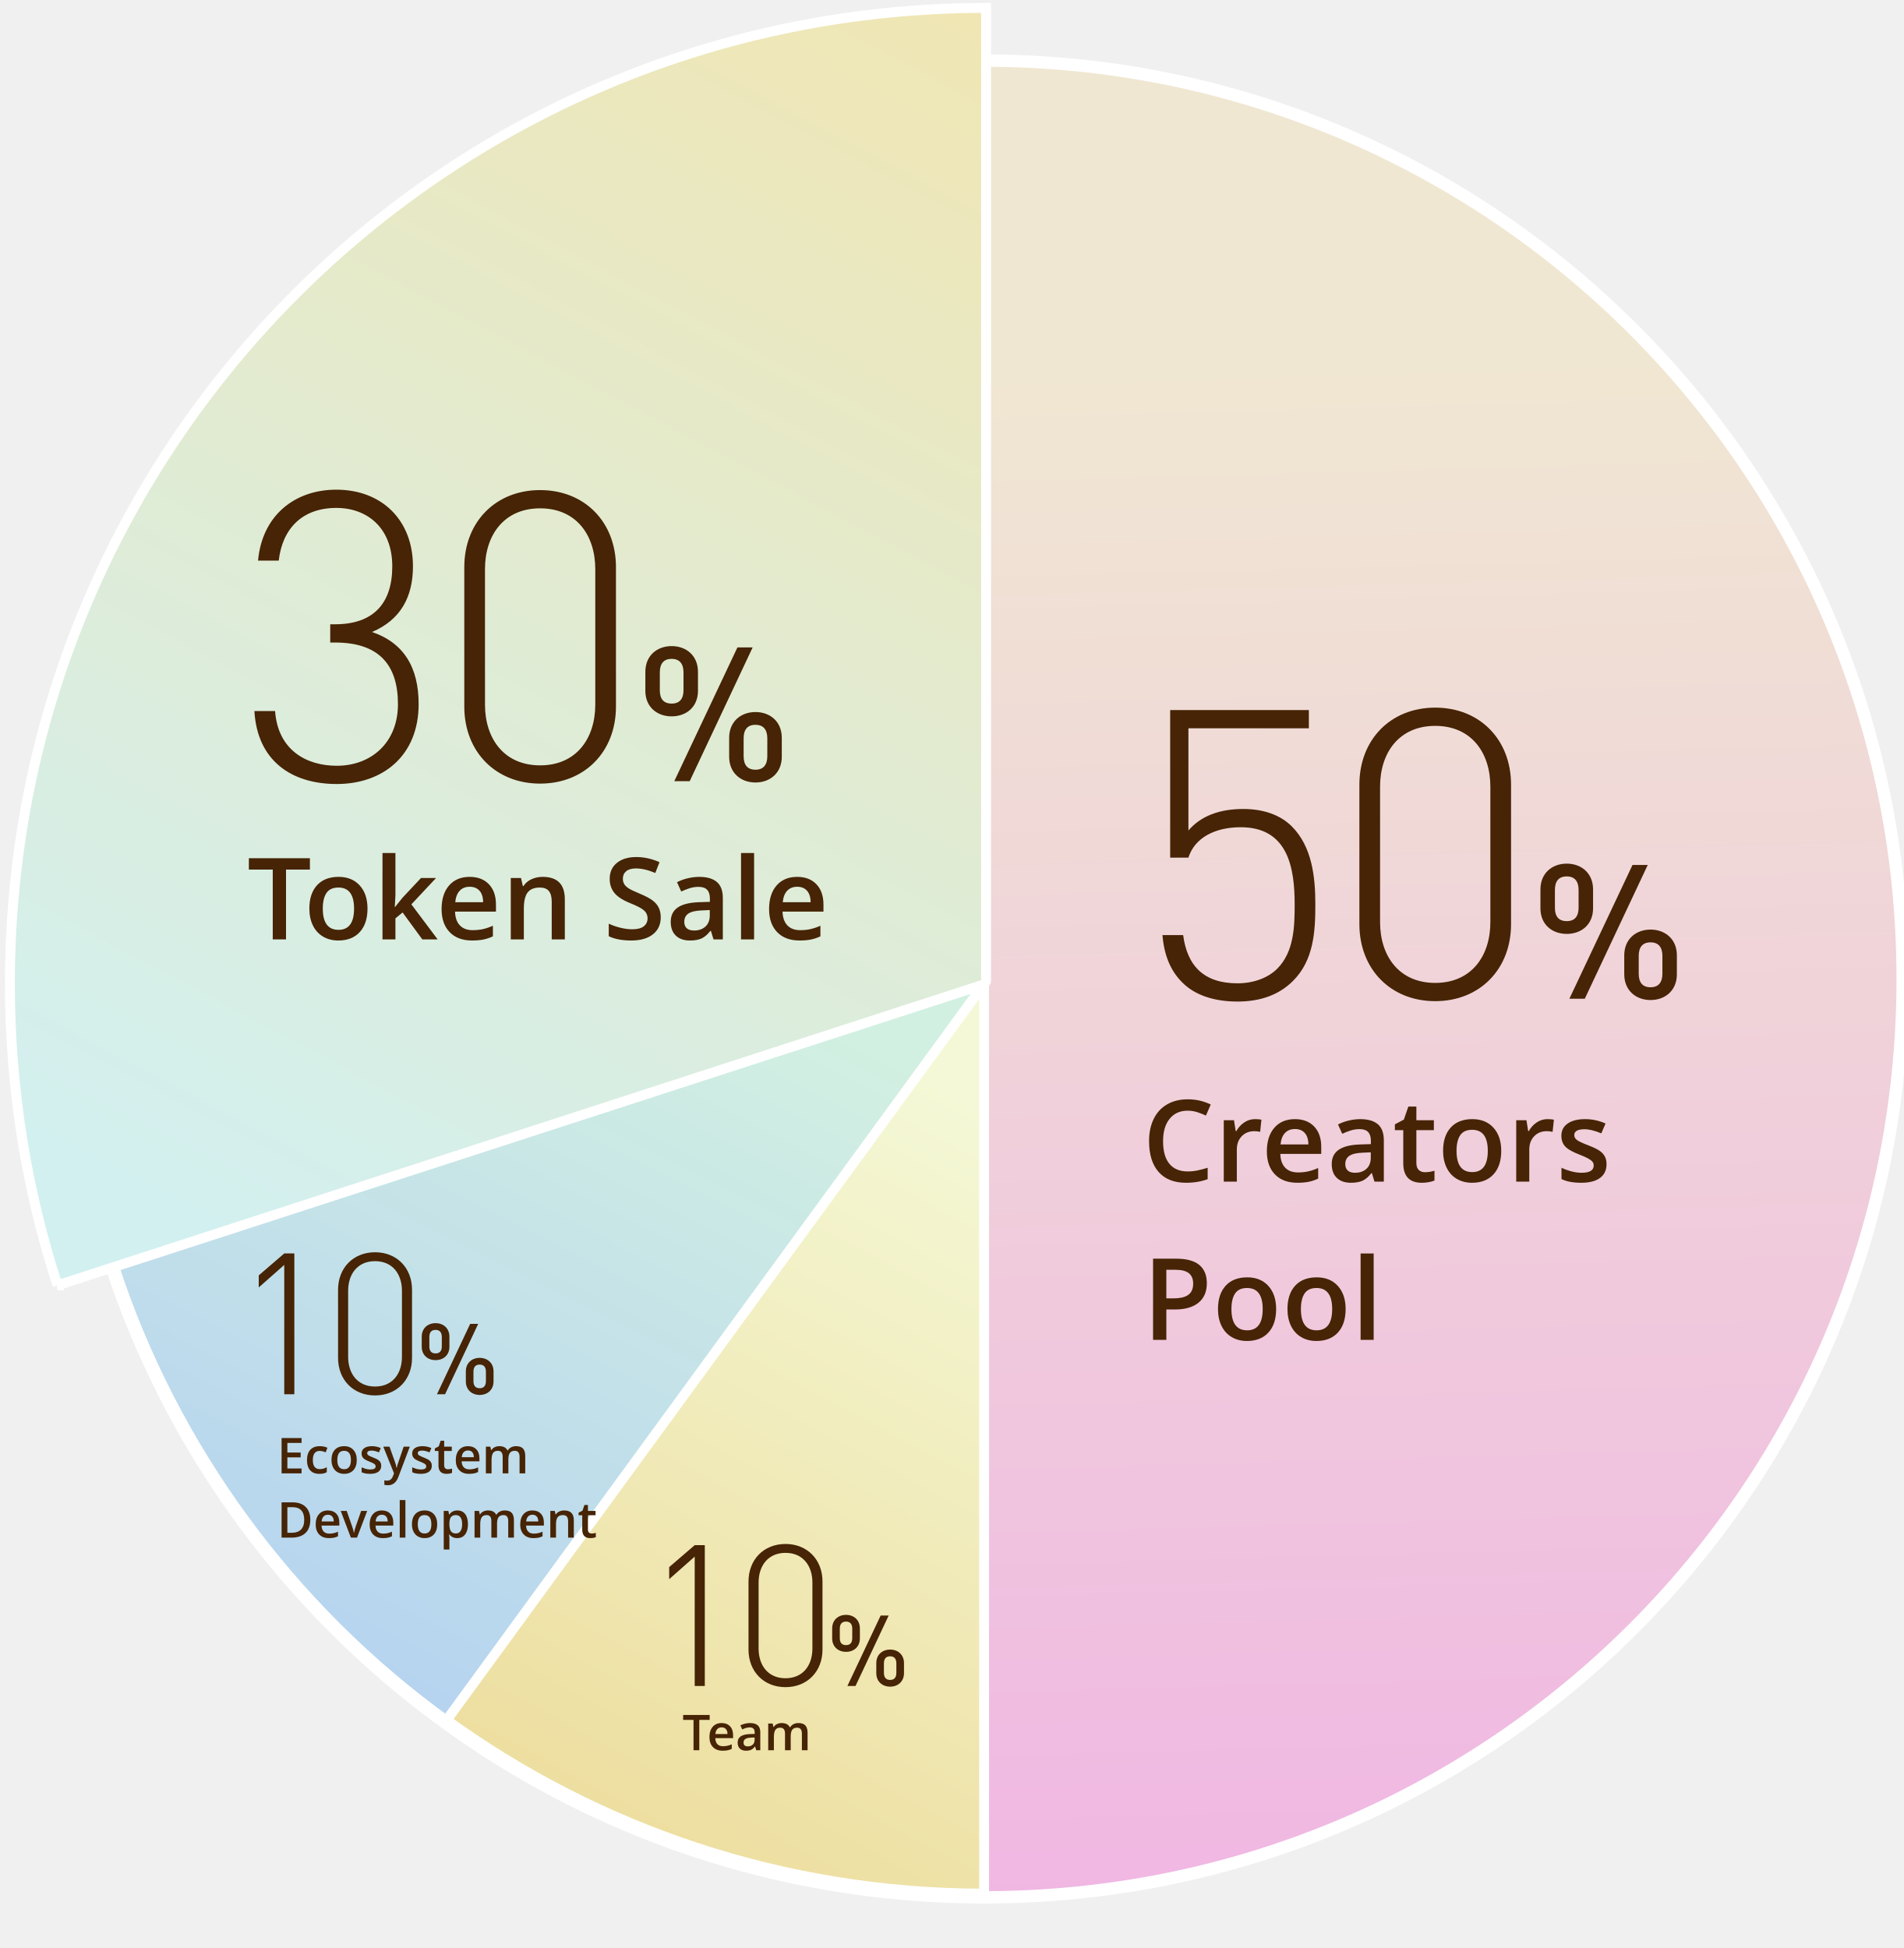
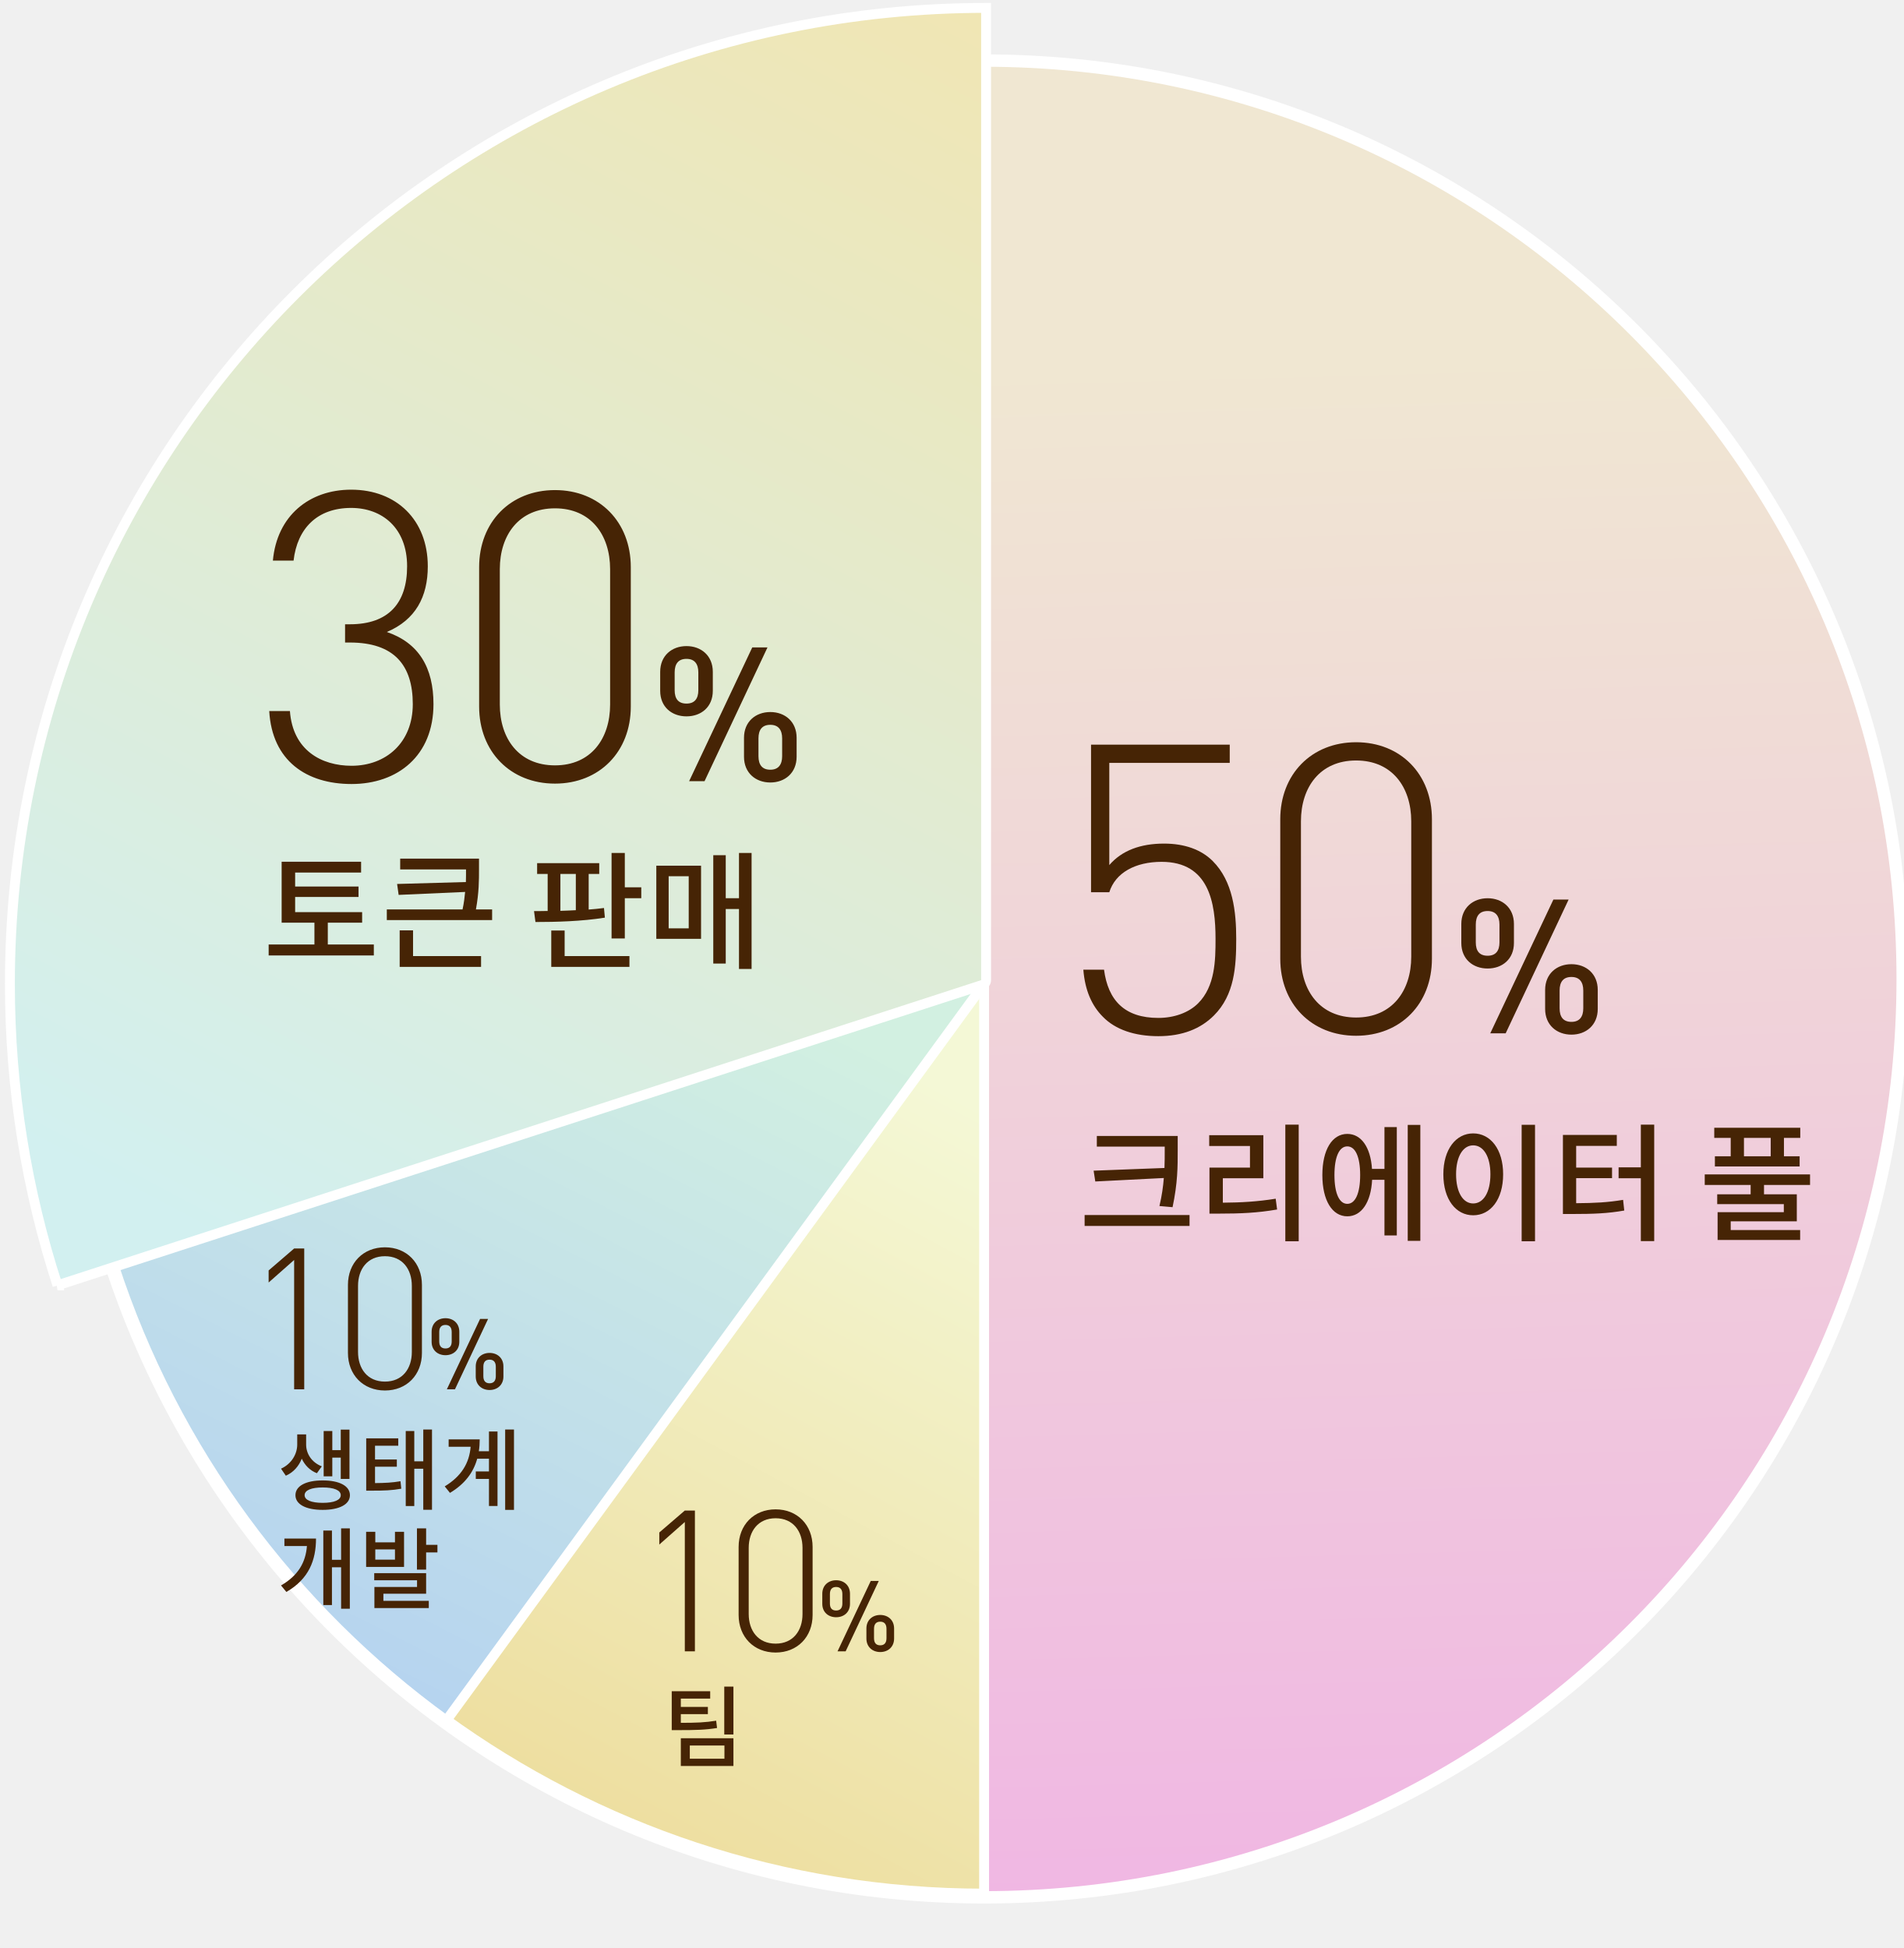
<svg xmlns="http://www.w3.org/2000/svg" width="385" height="394" viewBox="0 0 385 394">
  <defs>
    <linearGradient id="a" x1="62.121%" x2="67.844%" y1="-102.184%" y2="147.419%">
      <stop offset="0%" stop-color="#A8FF97" />
      <stop offset="39.772%" stop-color="#69ECF1" />
      <stop offset="50.664%" stop-color="#77C9F5" />
      <stop offset="81.298%" stop-color="#B792FF" />
      <stop offset="100%" stop-color="#FE7BA0" />
    </linearGradient>
    <linearGradient id="b" x1="73.956%" x2="76.399%" y1="15.957%" y2="104.994%">
      <stop offset="0%" stop-color="#F0E7D2" />
      <stop offset="100%" stop-color="#F0B4E4" />
    </linearGradient>
    <linearGradient id="c" x1="93.413%" x2="63.069%" y1="11.947%" y2="107.986%">
      <stop offset="0%" stop-color="#F4F8D6" />
      <stop offset="100%" stop-color="#EDDD9D" />
    </linearGradient>
    <linearGradient id="d" x1="89.873%" x2="32.666%" y1="8.544%" y2="103.707%">
      <stop offset="0%" stop-color="#D2F0E1" />
      <stop offset="100%" stop-color="#B4D2F0" />
    </linearGradient>
    <linearGradient id="e" x1="45.919%" x2="90.523%" y1="106.839%" y2="-2.405%">
      <stop offset="0%" stop-color="#D2F0F0" />
      <stop offset="100%" stop-color="#F0E6B4" />
    </linearGradient>
  </defs>
  <g fill="none" fill-rule="evenodd">
    <g stroke="#FFF">
      <path fill="url(#a)" stroke-width="4" d="M382 197c0 102.173-82.828 185-185 185S12 299.173 12 197C12 94.828 94.828 12 197 12s185 82.828 185 185" transform="translate(2 1)" />
      <path fill="url(#b)" d="M382 197c0 102.173-82.828 185-185 185S12 299.173 12 197C12 94.828 94.828 12 197 12s185 82.828 185 185" transform="translate(2 1)" />
      <path fill="url(#c)" stroke-width="2" d="M88 346.668C118.598 368.884 156.26 382 197 382V197L88 346.668z" transform="translate(2 1)" />
      <path fill="url(#d)" stroke-width="2" d="M21 254.924C33.182 292.269 57.02 324.377 88.247 347l106.936-146.51a1 1 0 0 0-1.115-1.542L21 254.924z" transform="translate(2 1)" />
      <path fill="url(#e)" stroke-width="2" d="M9.625 258.974l187.086-60.78a1 1 0 0 0 .69-.95V.598C88.38.598.002 88.964.002 197.97c0 21.293 3.385 41.792 9.624 61.004z" transform="translate(2 1)" />
    </g>
    <g fill="#462405">
-       <path d="M57.839 190h-2.684v-14.117h-4.83v-2.302h12.343v2.302h-4.83V190zm16.475-6.233c0 2.03-.52 3.613-1.561 4.75-1.04 1.139-2.49 1.708-4.346 1.708-1.16 0-2.186-.262-3.077-.787-.891-.524-1.576-1.276-2.056-2.257-.479-.98-.718-2.119-.718-3.414 0-2.014.516-3.586 1.55-4.717 1.033-1.13 2.489-1.696 4.368-1.696 1.797 0 3.22.579 4.268 1.736 1.048 1.156 1.572 2.715 1.572 4.677zm-9.04 0c0 2.868 1.059 4.301 3.178 4.301 2.096 0 3.144-1.433 3.144-4.3 0-2.838-1.055-4.257-3.167-4.257-1.108 0-1.91.367-2.409 1.1-.498.734-.747 1.786-.747 3.156zm14.622-.326l1.493-1.864 3.751-3.998h3.044l-4.998 5.335L88.498 190h-3.1l-3.986-5.447-1.45 1.19V190h-2.616v-17.475h2.617v8.524l-.135 2.392h.068zm15.565 6.784c-1.932 0-3.442-.564-4.532-1.69-1.089-1.127-1.634-2.679-1.634-4.656 0-2.029.506-3.623 1.517-4.784 1.01-1.16 2.4-1.74 4.166-1.74 1.64 0 2.935.497 3.886 1.493.95.996 1.426 2.366 1.426 4.11v1.427h-8.277c.038 1.205.363 2.132.977 2.78.614.647 1.479.97 2.594.97.734 0 1.417-.069 2.05-.207a10.743 10.743 0 0 0 2.038-.69v2.144a8.103 8.103 0 0 1-1.954.652c-.659.127-1.411.19-2.257.19zm-.483-10.871c-.839 0-1.51.265-2.016.797-.505.531-.807 1.306-.904 2.325h5.638c-.015-1.026-.262-1.803-.741-2.33-.48-.529-1.138-.792-1.977-.792zM114.216 190h-2.65v-7.637c0-.958-.193-1.673-.579-2.145-.386-.471-.998-.707-1.836-.707-1.116 0-1.932.33-2.448.988-.517.659-.775 1.763-.775 3.313V190h-2.64v-12.42h2.067l.37 1.628h.135c.375-.592.906-1.049 1.595-1.37.689-.323 1.453-.484 2.291-.484 2.98 0 4.47 1.517 4.47 4.549V190zm19.395-4.458c0 1.46-.528 2.605-1.584 3.436-1.055.831-2.512 1.247-4.368 1.247-1.857 0-3.377-.289-4.56-.865v-2.538c.749.352 1.544.629 2.387.83.842.203 1.626.304 2.352.304 1.064 0 1.848-.202 2.353-.606.506-.405.758-.947.758-1.629 0-.614-.232-1.134-.696-1.56-.464-.428-1.423-.933-2.875-1.517-1.497-.606-2.553-1.299-3.167-2.078-.614-.778-.921-1.714-.921-2.807 0-1.37.487-2.448 1.46-3.235.973-.786 2.28-1.179 3.92-1.179 1.572 0 3.136.345 4.694 1.033l-.854 2.19c-1.46-.614-2.762-.92-3.908-.92-.868 0-1.527.189-1.977.567-.449.378-.673.877-.673 1.499 0 .427.09.792.27 1.095.179.303.475.59.886.859.412.27 1.153.625 2.224 1.067 1.205.501 2.089.97 2.65 1.404.562.434.974.924 1.236 1.47.262.547.393 1.191.393 1.933zM144.28 190l-.528-1.73h-.09c-.599.757-1.202 1.271-1.808 1.545-.606.273-1.385.41-2.336.41-1.22 0-2.173-.33-2.858-.989s-1.028-1.59-1.028-2.796c0-1.28.476-2.246 1.427-2.898.95-.65 2.4-1.007 4.346-1.066l2.145-.068v-.662c0-.794-.185-1.387-.556-1.78-.37-.393-.945-.59-1.724-.59a5.96 5.96 0 0 0-1.83.28c-.585.188-1.146.409-1.685.663l-.854-1.886a9.186 9.186 0 0 1 2.213-.803 10.181 10.181 0 0 1 2.268-.276c1.58 0 2.772.345 3.577 1.034.805.689 1.208 1.77 1.208 3.245V190h-1.887zm-3.93-1.797c.957 0 1.727-.268 2.307-.803.58-.535.87-1.286.87-2.252v-1.078l-1.594.068c-1.243.045-2.147.252-2.713.623-.565.37-.847.938-.847 1.701 0 .554.164.983.494 1.286.33.304.823.455 1.482.455zM152.49 190h-2.64v-17.475h2.64V190zm9.197.225c-1.932 0-3.442-.564-4.531-1.69-1.09-1.127-1.635-2.679-1.635-4.656 0-2.029.506-3.623 1.517-4.784 1.01-1.16 2.4-1.74 4.166-1.74 1.64 0 2.935.497 3.886 1.493.95.996 1.426 2.366 1.426 4.11v1.427h-8.277c.038 1.205.363 2.132.977 2.78.614.647 1.479.97 2.595.97.733 0 1.416-.069 2.05-.207a10.743 10.743 0 0 0 2.037-.69v2.144a8.103 8.103 0 0 1-1.954.652c-.659.127-1.411.19-2.257.19zm-.483-10.871c-.838 0-1.51.265-2.016.797-.505.531-.806 1.306-.904 2.325h5.638c-.015-1.026-.262-1.803-.741-2.33-.48-.529-1.138-.792-1.977-.792zM84.654 142.42c0 10.414-7.216 16.154-16.564 16.154-9.102 0-16.072-4.674-16.646-14.76h4.182c.574 7.954 6.396 11.07 12.464 11.07 6.97 0 12.382-4.674 12.382-12.464 0-7.872-3.772-12.464-12.71-12.464h-.984v-3.69h.984c7.79 0 11.562-4.264 11.562-11.726 0-7.708-5.002-11.808-11.316-11.808-6.888 0-10.906 4.182-11.644 10.66h-4.182c.82-9.102 7.38-14.35 15.826-14.35 9.184 0 15.498 6.15 15.498 15.498 0 6.15-2.46 10.824-8.282 13.284 6.478 2.214 9.43 7.216 9.43 14.596zm39.902.492c0 9.102-6.314 15.58-15.334 15.58s-15.334-6.478-15.334-15.58v-28.208c0-9.102 6.314-15.58 15.334-15.58s15.334 6.478 15.334 15.58v28.208zm-4.182-.41v-27.388c0-6.888-3.854-12.3-11.152-12.3-7.298 0-11.152 5.412-11.152 12.3v27.388c0 6.888 3.854 12.3 11.152 12.3 7.298 0 11.152-5.412 11.152-12.3zm37.714 10.558c0 3.268-2.356 5.206-5.32 5.206-2.964 0-5.32-1.938-5.32-5.206v-3.838c0-3.268 2.356-5.206 5.32-5.206 2.964 0 5.32 1.938 5.32 5.206v3.838zm-5.89-22.116L139.468 158h-3.116l12.768-27.056h3.078zm-11.058 8.778c0 3.268-2.356 5.168-5.32 5.168-2.964 0-5.32-1.9-5.32-5.168v-3.838c0-3.268 2.356-5.206 5.32-5.206 2.964 0 5.32 1.938 5.32 5.206v3.838zm14.022 13.224v-3.61c0-1.71-.76-2.736-2.394-2.736-1.634 0-2.394.988-2.394 2.736v3.61c0 1.748.76 2.736 2.394 2.736 1.634 0 2.394-1.026 2.394-2.736zm-16.948-13.338v-3.61c0-1.71-.76-2.736-2.394-2.736-1.634 0-2.394.988-2.394 2.736v3.61c0 1.748.76 2.698 2.394 2.698 1.634 0 2.394-.988 2.394-2.698z" />
+       <path d="M66.286 191.036h9.308v2.21H54.326v-2.21h9.256v-4.42h-6.63v-12.324H73.02v2.184H59.682v2.834H72.5v2.106H59.682v3.068h13.546v2.132h-6.942v4.42zm17.238-2.86v5.2h13.754v2.184H80.82v-7.384h2.704zm12.714-4.238h3.276v2.158H78.22v-2.158h15.314c.286-1.3.416-2.444.52-3.536L80.612 181l-.312-2.21 13.91-.39c.026-.884.026-1.716.026-2.548H80.924v-2.184h15.938v2.106c0 2.262 0 4.758-.624 8.164zm17.082-7.176v7.462c1.014-.026 2.08-.078 3.12-.13v-7.332h-3.12zm8.814 6.89l.182 1.95c-4.654.754-10.036.884-14.04.884l-.286-2.21c.858 0 1.794 0 2.756-.026v-7.488h-2.132v-2.184h12.558v2.184h-2.132v7.202a54.112 54.112 0 0 0 3.094-.312zm-7.956 4.55v5.174h13.104v2.184h-15.808v-7.358h2.704zm12.168-8.736h3.328v2.21h-3.328v8.138h-2.678v-17.29h2.678v6.942zm8.866-2.236v10.53h4.056v-10.53h-4.056zm-2.496 12.662v-14.794h9.048v14.794h-9.048zm16.718-17.368h2.548v23.452h-2.548V183.86h-2.678v11.024h-2.522v-21.918h2.522v8.71h2.678v-9.152zM87.654 142.42c0 10.414-7.216 16.154-16.564 16.154-9.102 0-16.072-4.674-16.646-14.76h4.182c.574 7.954 6.396 11.07 12.464 11.07 6.97 0 12.382-4.674 12.382-12.464 0-7.872-3.772-12.464-12.71-12.464h-.984v-3.69h.984c7.79 0 11.562-4.264 11.562-11.726 0-7.708-5.002-11.808-11.316-11.808-6.888 0-10.906 4.182-11.644 10.66h-4.182c.82-9.102 7.38-14.35 15.826-14.35 9.184 0 15.498 6.15 15.498 15.498 0 6.15-2.46 10.824-8.282 13.284 6.478 2.214 9.43 7.216 9.43 14.596zm39.902.492c0 9.102-6.314 15.58-15.334 15.58s-15.334-6.478-15.334-15.58v-28.208c0-9.102 6.314-15.58 15.334-15.58s15.334 6.478 15.334 15.58v28.208zm-4.182-.41v-27.388c0-6.888-3.854-12.3-11.152-12.3-7.298 0-11.152 5.412-11.152 12.3v27.388c0 6.888 3.854 12.3 11.152 12.3 7.298 0 11.152-5.412 11.152-12.3zm37.714 10.558c0 3.268-2.356 5.206-5.32 5.206-2.964 0-5.32-1.938-5.32-5.206v-3.838c0-3.268 2.356-5.206 5.32-5.206 2.964 0 5.32 1.938 5.32 5.206v3.838zm-5.89-22.116L142.468 158h-3.116l12.768-27.056h3.078zm-11.058 8.778c0 3.268-2.356 5.168-5.32 5.168-2.964 0-5.32-1.9-5.32-5.168v-3.838c0-3.268 2.356-5.206 5.32-5.206 2.964 0 5.32 1.938 5.32 5.206v3.838zm14.022 13.224v-3.61c0-1.71-.76-2.736-2.394-2.736-1.634 0-2.394.988-2.394 2.736v3.61c0 1.748.76 2.736 2.394 2.736 1.634 0 2.394-1.026 2.394-2.736zm-16.948-13.338v-3.61c0-1.71-.76-2.736-2.394-2.736-1.634 0-2.394.988-2.394 2.736v3.61c0 1.748.76 2.698 2.394 2.698 1.634 0 2.394-.988 2.394-2.698z" />
    </g>
    <g fill="#462405">
-       <path d="M240.153 224.647c-1.542 0-2.755.547-3.639 1.64-.883 1.093-1.325 2.602-1.325 4.526 0 2.014.425 3.538 1.275 4.57.85 1.034 2.08 1.55 3.689 1.55.696 0 1.37-.069 2.021-.207a23.463 23.463 0 0 0 2.033-.534v2.303c-1.288.486-2.748.73-4.38.73-2.403 0-4.249-.728-5.536-2.185-1.288-1.456-1.932-3.54-1.932-6.25 0-1.707.312-3.2.938-4.48.625-1.28 1.529-2.261 2.712-2.943 1.183-.681 2.572-1.022 4.166-1.022 1.677 0 3.227.352 4.65 1.056l-.966 2.235a14.42 14.42 0 0 0-1.758-.69 6.332 6.332 0 0 0-1.948-.299zm13.611 1.707c.532 0 .97.038 1.314.113l-.258 2.46a4.988 4.988 0 0 0-1.168-.135c-1.056 0-1.911.344-2.566 1.033-.655.689-.983 1.583-.983 2.684V239h-2.64v-12.42h2.067l.348 2.189h.135a4.921 4.921 0 0 1 1.612-1.763 3.83 3.83 0 0 1 2.14-.652zm8.58 12.87c-1.931 0-3.442-.563-4.531-1.69-1.09-1.126-1.634-2.678-1.634-4.655 0-2.029.505-3.623 1.516-4.784 1.01-1.16 2.4-1.74 4.166-1.74 1.64 0 2.935.497 3.886 1.493.95.996 1.426 2.366 1.426 4.11v1.427h-8.277c.038 1.205.364 2.132.978 2.78.613.647 1.478.97 2.594.97.734 0 1.417-.069 2.05-.207a10.743 10.743 0 0 0 2.038-.69v2.144a8.103 8.103 0 0 1-1.954.652c-.66.127-1.412.19-2.258.19zm-.483-10.87c-.838 0-1.51.265-2.016.797-.505.531-.806 1.306-.904 2.325h5.638c-.015-1.026-.262-1.803-.741-2.33-.48-.529-1.138-.792-1.977-.792zM277.943 239l-.527-1.73h-.09c-.6.757-1.202 1.271-1.808 1.545-.607.273-1.386.41-2.336.41-1.22 0-2.173-.33-2.859-.989-.685-.659-1.027-1.59-1.027-2.796 0-1.28.475-2.246 1.426-2.898.951-.65 2.4-1.007 4.346-1.066l2.145-.068v-.662c0-.794-.185-1.387-.556-1.78-.37-.393-.945-.59-1.723-.59a5.96 5.96 0 0 0-1.831.28c-.584.188-1.145.409-1.685.663l-.853-1.886a9.186 9.186 0 0 1 2.212-.803 10.181 10.181 0 0 1 2.269-.276c1.58 0 2.772.345 3.577 1.034.805.689 1.207 1.77 1.207 3.245V239h-1.887zm-3.93-1.797c.958 0 1.727-.268 2.308-.803.58-.535.87-1.286.87-2.252v-1.078l-1.595.068c-1.243.045-2.147.252-2.712.623-.565.37-.848.938-.848 1.701 0 .554.165.983.494 1.286.33.304.824.455 1.483.455zm14.128-.112c.644 0 1.287-.101 1.931-.303v1.987a5.328 5.328 0 0 1-1.128.32c-.46.087-.938.13-1.432.13-2.5 0-3.751-1.318-3.751-3.954v-6.693h-1.696v-1.168l1.82-.966.898-2.628h1.628v2.763h3.538v2h-3.538v6.648c0 .636.16 1.106.477 1.409.319.303.736.455 1.253.455zm15.43-4.324c0 2.03-.52 3.613-1.56 4.75-1.041 1.139-2.49 1.708-4.347 1.708-1.16 0-2.186-.262-3.077-.787-.891-.524-1.576-1.276-2.055-2.257-.48-.98-.719-2.119-.719-3.414 0-2.014.517-3.586 1.55-4.717 1.033-1.13 2.49-1.696 4.368-1.696 1.797 0 3.22.579 4.268 1.736 1.048 1.156 1.572 2.715 1.572 4.677zm-9.04 0c0 2.868 1.06 4.301 3.178 4.301 2.096 0 3.145-1.433 3.145-4.3 0-2.838-1.056-4.257-3.167-4.257-1.109 0-1.912.367-2.41 1.1-.497.734-.746 1.786-.746 3.156zm18.373-6.413c.531 0 .97.038 1.314.113l-.259 2.46a4.988 4.988 0 0 0-1.167-.135c-1.056 0-1.912.344-2.567 1.033-.655.689-.982 1.583-.982 2.684V239h-2.64v-12.42h2.067l.348 2.189h.135a4.921 4.921 0 0 1 1.611-1.763 3.83 3.83 0 0 1 2.14-.652zm11.96 9.108c0 1.213-.441 2.144-1.325 2.791-.883.648-2.149.972-3.796.972-1.654 0-2.983-.251-3.987-.753v-2.28c1.46.674 2.82 1.011 4.077 1.011 1.625 0 2.437-.49 2.437-1.471 0-.315-.09-.577-.27-.786-.18-.21-.475-.427-.887-.652-.412-.224-.984-.479-1.718-.763-1.43-.554-2.398-1.108-2.903-1.662-.505-.554-.758-1.273-.758-2.157 0-1.063.429-1.888 1.286-2.476.857-.588 2.023-.882 3.498-.882 1.46 0 2.841.296 4.144.888l-.853 1.987c-1.34-.554-2.467-.83-3.38-.83-1.393 0-2.09.396-2.09 1.19 0 .39.182.719.545.988.363.27 1.155.64 2.375 1.112 1.026.397 1.77.76 2.235 1.09.464.329.809.709 1.033 1.14.225.43.337.944.337 1.543zm-80.825 24.083c0 1.714-.562 3.028-1.685 3.942-1.123.913-2.722 1.37-4.795 1.37h-1.707V271h-2.685v-16.419h4.729c2.051 0 3.588.42 4.61 1.258 1.022.838 1.533 2.074 1.533 3.706zm-8.187 3.055h1.426c1.377 0 2.388-.24 3.032-.72.644-.478.966-1.227.966-2.245 0-.944-.288-1.647-.865-2.112-.576-.464-1.475-.696-2.695-.696h-1.864v5.773zm22.202 2.167c0 2.03-.52 3.613-1.56 4.75-1.042 1.139-2.49 1.708-4.347 1.708-1.16 0-2.186-.262-3.077-.787-.891-.524-1.576-1.276-2.055-2.257-.48-.98-.72-2.119-.72-3.414 0-2.014.517-3.586 1.55-4.717 1.034-1.13 2.49-1.696 4.37-1.696 1.796 0 3.219.579 4.267 1.736 1.048 1.156 1.572 2.715 1.572 4.677zm-9.04 0c0 2.868 1.06 4.301 3.178 4.301 2.096 0 3.144-1.433 3.144-4.3 0-2.838-1.055-4.257-3.167-4.257-1.108 0-1.91.367-2.409 1.1-.497.734-.746 1.786-.746 3.156zm23.09 0c0 2.03-.52 3.613-1.562 4.75-1.04 1.139-2.489 1.708-4.346 1.708-1.16 0-2.186-.262-3.077-.787-.89-.524-1.576-1.276-2.055-2.257-.48-.98-.719-2.119-.719-3.414 0-2.014.517-3.586 1.55-4.717 1.033-1.13 2.49-1.696 4.369-1.696 1.797 0 3.22.579 4.267 1.736 1.048 1.156 1.573 2.715 1.573 4.677zm-9.041 0c0 2.868 1.06 4.301 3.178 4.301 2.097 0 3.145-1.433 3.145-4.3 0-2.838-1.056-4.257-3.167-4.257-1.108 0-1.911.367-2.41 1.1-.497.734-.746 1.786-.746 3.156zM277.775 271h-2.64v-17.475h2.64V271zM265.982 182.894c0 5.576-.328 11.316-4.51 15.498-2.706 2.706-6.396 4.182-11.234 4.182-4.756 0-8.692-1.312-11.234-3.936-2.214-2.214-3.608-5.33-3.936-9.512h4.182c.82 6.232 4.182 9.758 10.988 9.758 3.198 0 6.15-1.066 8.036-2.952 3.444-3.444 3.526-8.692 3.526-13.038 0-7.298-1.312-15.58-10.906-15.58-5.33 0-9.348 2.214-10.578 6.15h-3.69v-29.848h28.044v3.69h-24.354v20.664c2.542-2.952 6.314-4.346 11.07-4.346 4.182 0 7.544 1.23 9.84 3.526 4.1 4.1 4.756 10.25 4.756 15.744zm39.574 4.018c0 9.102-6.314 15.58-15.334 15.58s-15.334-6.478-15.334-15.58v-28.208c0-9.102 6.314-15.58 15.334-15.58s15.334 6.478 15.334 15.58v28.208zm-4.182-.41v-27.388c0-6.888-3.854-12.3-11.152-12.3-7.298 0-11.152 5.412-11.152 12.3v27.388c0 6.888 3.854 12.3 11.152 12.3 7.298 0 11.152-5.412 11.152-12.3zm37.714 10.558c0 3.268-2.356 5.206-5.32 5.206-2.964 0-5.32-1.938-5.32-5.206v-3.838c0-3.268 2.356-5.206 5.32-5.206 2.964 0 5.32 1.938 5.32 5.206v3.838zm-5.89-22.116L320.468 202h-3.116l12.768-27.056h3.078zm-11.058 8.778c0 3.268-2.356 5.168-5.32 5.168-2.964 0-5.32-1.9-5.32-5.168v-3.838c0-3.268 2.356-5.206 5.32-5.206 2.964 0 5.32 1.938 5.32 5.206v3.838zm14.022 13.224v-3.61c0-1.71-.76-2.736-2.394-2.736-1.634 0-2.394.988-2.394 2.736v3.61c0 1.748.76 2.736 2.394 2.736 1.634 0 2.394-1.026 2.394-2.736zm-16.948-13.338v-3.61c0-1.71-.76-2.736-2.394-2.736-1.634 0-2.394.988-2.394 2.736v3.61c0 1.748.76 2.698 2.394 2.698 1.634 0 2.394-.988 2.394-2.698z" />
+       <path d="M221.146 236.78l14.326-.546c.052-1.248.052-2.444.052-3.64v-.676h-13.728v-2.158h16.354v2.834c0 3.406 0 6.63-1.04 11.57l-2.652-.234c.494-2.106.754-3.952.884-5.668l-13.858.702-.338-2.184zm-1.82 8.97h21.216v2.21h-21.216v-2.21zm27.95-7.436v4.94c3.718-.026 6.968-.208 10.686-.806l.286 2.184c-4.03.702-7.54.832-11.674.832h-2.002v-9.308h8.19v-4.368h-8.242v-2.184h10.946v8.71h-8.19zm12.636-10.842h2.704v23.582h-2.704v-23.582zm12.532 16.016c1.612 0 2.6-2.106 2.6-5.824s-.988-5.798-2.6-5.798-2.6 2.08-2.6 5.798.988 5.824 2.6 5.824zm7.514-7.072v-8.45h2.496v21.918h-2.496v-11.258h-2.496c-.234 4.576-2.158 7.384-5.018 7.384-3.042 0-5.044-3.198-5.044-8.346s2.002-8.32 5.044-8.32c2.808 0 4.706 2.678 4.992 7.072h2.522zm4.706-8.892h2.548v23.452h-2.548v-23.452zm23.036-.026h2.704v23.556H307.7v-23.556zm-9.802 1.742c3.51 0 6.058 3.224 6.058 8.268 0 5.096-2.548 8.294-6.058 8.294-3.484 0-6.032-3.198-6.032-8.294 0-5.044 2.548-8.268 6.032-8.268zm0 2.418c-2.028 0-3.458 2.21-3.458 5.85 0 3.692 1.43 5.902 3.458 5.902 2.054 0 3.484-2.21 3.484-5.902 0-3.64-1.43-5.85-3.484-5.85zm20.826 6.63v5.07c3.744-.026 6.422-.156 9.49-.676l.234 2.158c-3.354.598-6.292.702-10.556.702h-1.846v-15.99h10.894v2.21h-8.216v4.394h7.254v2.132h-7.254zm13.078-10.816h2.704v23.556h-2.704v-12.714h-4.498v-2.21h4.498v-8.632zm26.26 6.396v-3.718h-5.408v3.718h5.408zm-8.086 0v-3.718h-3.328v-2.054h17.394v2.054h-3.302v3.718h3.172v2.054h-17.134v-2.054h3.198zm16.042 5.798h-9.308v1.898h6.63v5.46h-13.364v1.768h14.04v2.002h-16.692v-5.616h13.39v-1.638h-13.468v-1.976h6.76v-1.898h-9.282v-2.132h21.294v2.132zM249.982 189.894c0 5.576-.328 11.316-4.51 15.498-2.706 2.706-6.396 4.182-11.234 4.182-4.756 0-8.692-1.312-11.234-3.936-2.214-2.214-3.608-5.33-3.936-9.512h4.182c.82 6.232 4.182 9.758 10.988 9.758 3.198 0 6.15-1.066 8.036-2.952 3.444-3.444 3.526-8.692 3.526-13.038 0-7.298-1.312-15.58-10.906-15.58-5.33 0-9.348 2.214-10.578 6.15h-3.69v-29.848h28.044v3.69h-24.354v20.664c2.542-2.952 6.314-4.346 11.07-4.346 4.182 0 7.544 1.23 9.84 3.526 4.1 4.1 4.756 10.25 4.756 15.744zm39.574 4.018c0 9.102-6.314 15.58-15.334 15.58s-15.334-6.478-15.334-15.58v-28.208c0-9.102 6.314-15.58 15.334-15.58s15.334 6.478 15.334 15.58v28.208zm-4.182-.41v-27.388c0-6.888-3.854-12.3-11.152-12.3-7.298 0-11.152 5.412-11.152 12.3v27.388c0 6.888 3.854 12.3 11.152 12.3 7.298 0 11.152-5.412 11.152-12.3zm37.714 10.558c0 3.268-2.356 5.206-5.32 5.206-2.964 0-5.32-1.938-5.32-5.206v-3.838c0-3.268 2.356-5.206 5.32-5.206 2.964 0 5.32 1.938 5.32 5.206v3.838zm-5.89-22.116L304.468 209h-3.116l12.768-27.056h3.078zm-11.058 8.778c0 3.268-2.356 5.168-5.32 5.168-2.964 0-5.32-1.9-5.32-5.168v-3.838c0-3.268 2.356-5.206 5.32-5.206 2.964 0 5.32 1.938 5.32 5.206v3.838zm14.022 13.224v-3.61c0-1.71-.76-2.736-2.394-2.736-1.634 0-2.394.988-2.394 2.736v3.61c0 1.748.76 2.736 2.394 2.736 1.634 0 2.394-1.026 2.394-2.736zm-16.948-13.338v-3.61c0-1.71-.76-2.736-2.394-2.736-1.634 0-2.394.988-2.394 2.736v3.61c0 1.748.76 2.698 2.394 2.698 1.634 0 2.394-.988 2.394-2.698z" />
    </g>
    <g fill="#462405">
-       <path d="M60.98 298h-4.038v-7.139h4.038v.987h-2.87v1.943h2.69v.977h-2.69v2.24h2.87V298zm3.6.098c-.818 0-1.439-.239-1.864-.716-.424-.477-.637-1.161-.637-2.053 0-.908.222-1.606.667-2.095.444-.488 1.086-.732 1.926-.732.57 0 1.082.106 1.538.317l-.347.923c-.485-.189-.885-.283-1.2-.283-.935 0-1.402.62-1.402 1.86 0 .606.116 1.06.349 1.365.233.304.574.457 1.023.457.51 0 .994-.127 1.45-.381v1c-.205.121-.424.207-.657.26a3.94 3.94 0 0 1-.847.078zm7.563-2.808c0 .882-.227 1.57-.68 2.065-.452.495-1.081.743-1.889.743a2.59 2.59 0 0 1-1.338-.342 2.256 2.256 0 0 1-.893-.982c-.209-.426-.313-.92-.313-1.484 0-.876.225-1.56.674-2.05.45-.492 1.082-.738 1.9-.738.78 0 1.4.251 1.855.754.456.503.684 1.181.684 2.034zm-3.931 0c0 1.247.46 1.87 1.382 1.87.911 0 1.367-.623 1.367-1.87 0-1.234-.459-1.85-1.377-1.85-.482 0-.83.159-1.047.478-.217.319-.325.776-.325 1.372zm8.877 1.172c0 .527-.192.932-.576 1.213-.384.282-.935.423-1.65.423-.72 0-1.298-.11-1.734-.327v-.992c.635.293 1.225.44 1.772.44.707 0 1.06-.213 1.06-.64 0-.137-.04-.25-.117-.342a1.387 1.387 0 0 0-.386-.283 6.638 6.638 0 0 0-.747-.332c-.622-.24-1.043-.482-1.262-.723-.22-.24-.33-.553-.33-.937 0-.462.186-.821.56-1.077.372-.255.879-.383 1.52-.383.635 0 1.236.129 1.802.386l-.371.864c-.583-.24-1.073-.361-1.47-.361-.605 0-.908.172-.908.517 0 .17.079.313.237.43.158.117.502.278 1.032.483.446.173.77.33.972.474.202.143.352.308.45.496.097.187.146.41.146.67zm.42-3.862h1.25l1.098 3.061c.166.436.277.846.332 1.23h.04c.029-.178.083-.396.16-.651.079-.256.492-1.47 1.24-3.64h1.241l-2.31 6.118c-.42 1.123-1.12 1.684-2.1 1.684-.253 0-.5-.027-.741-.083v-.908c.172.04.37.059.59.059.554 0 .943-.32 1.168-.962l.2-.508-2.168-5.4zm9.81 3.862c0 .527-.193.932-.577 1.213-.384.282-.934.423-1.65.423-.72 0-1.297-.11-1.734-.327v-.992c.635.293 1.226.44 1.773.44.706 0 1.06-.213 1.06-.64 0-.137-.04-.25-.118-.342a1.387 1.387 0 0 0-.386-.283 6.638 6.638 0 0 0-.747-.332c-.621-.24-1.042-.482-1.262-.723-.22-.24-.33-.553-.33-.937 0-.462.187-.821.56-1.077.372-.255.88-.383 1.52-.383.635 0 1.236.129 1.802.386l-.37.864c-.583-.24-1.073-.361-1.47-.361-.606 0-.909.172-.909.517 0 .17.08.313.237.43.158.117.502.278 1.033.483.446.173.77.33.972.474.201.143.351.308.449.496.098.187.146.41.146.67zm3.251.708c.28 0 .56-.044.84-.132v.864c-.127.056-.29.102-.49.14a3.38 3.38 0 0 1-.623.056c-1.087 0-1.631-.573-1.631-1.72v-2.91h-.737v-.507l.79-.42.391-1.143h.708v1.202h1.538v.869h-1.538v2.89c0 .277.07.481.208.613.138.132.32.198.544.198zm4.278.928c-.84 0-1.497-.245-1.97-.735-.474-.49-.711-1.165-.711-2.024 0-.882.22-1.576.66-2.08.439-.505 1.042-.757 1.81-.757.714 0 1.277.216 1.69.65.414.432.62 1.028.62 1.786v.62H93.35c.016.525.158.928.424 1.21.267.28.643.421 1.128.421.32 0 .616-.03.891-.09.276-.06.571-.16.887-.3v.932c-.28.134-.563.228-.85.284a5.21 5.21 0 0 1-.981.083zm-.21-4.727c-.365 0-.657.116-.877.347-.22.23-.35.568-.393 1.01h2.451c-.006-.445-.114-.783-.322-1.013-.208-.23-.495-.344-.86-.344zm8.164 4.629h-1.153v-3.33c0-.413-.078-.722-.234-.925-.156-.204-.4-.306-.732-.306-.443 0-.768.144-.975.433-.206.288-.31.767-.31 1.438V298h-1.147v-5.4h.898l.162.708h.058c.15-.258.367-.456.652-.596.285-.14.598-.21.94-.21.83 0 1.38.283 1.65.85h.078c.16-.267.385-.476.674-.625.29-.15.622-.225.996-.225.645 0 1.114.163 1.41.488.294.326.441.822.441 1.49V298h-1.147v-3.33c0-.413-.08-.722-.237-.925-.158-.204-.403-.306-.735-.306-.446 0-.772.14-.98.418-.206.278-.31.705-.31 1.282V298zm-40.054 9.362c0 1.179-.327 2.08-.981 2.703-.655.623-1.597.935-2.828.935h-1.997v-7.139h2.207c1.136 0 2.02.306 2.652.918.631.612.947 1.473.947 2.583zm-1.23.04c0-1.71-.8-2.564-2.398-2.564h-1.01v5.18h.83c1.718 0 2.578-.872 2.578-2.617zm5 3.696c-.84 0-1.497-.245-1.97-.735-.474-.49-.711-1.165-.711-2.024 0-.882.22-1.576.66-2.08.439-.505 1.042-.757 1.81-.757.714 0 1.277.216 1.69.65.413.432.62 1.028.62 1.786v.62H65.02c.016.525.157.928.424 1.21.267.28.643.421 1.128.421.32 0 .616-.03.891-.09s.57-.16.887-.3v.932c-.28.134-.564.228-.85.284a5.21 5.21 0 0 1-.981.083zm-.21-4.727c-.365 0-.657.116-.877.347-.22.23-.35.568-.393 1.01h2.451c-.006-.445-.114-.783-.322-1.013-.208-.23-.495-.344-.86-.344zM70.95 311l-2.05-5.4h1.21l1.099 3.14c.189.527.303.953.342 1.279h.039c.03-.235.143-.661.342-1.28l1.098-3.14h1.221L72.192 311h-1.24zm6.48.098c-.84 0-1.497-.245-1.97-.735-.474-.49-.711-1.165-.711-2.024 0-.882.22-1.576.66-2.08.439-.505 1.042-.757 1.81-.757.714 0 1.277.216 1.69.65.414.432.62 1.028.62 1.786v.62h-3.598c.016.525.158.928.424 1.21.267.28.643.421 1.128.421.32 0 .616-.03.891-.09.276-.06.571-.16.887-.3v.932c-.28.134-.563.228-.85.284a5.21 5.21 0 0 1-.981.083zm-.21-4.727c-.365 0-.657.116-.877.347-.22.23-.35.568-.393 1.01h2.451c-.006-.445-.114-.783-.322-1.013-.208-.23-.495-.344-.86-.344zM81.98 311h-1.147v-7.598h1.147V311zm6.431-2.71c0 .882-.226 1.57-.679 2.065-.452.495-1.082.743-1.89.743a2.59 2.59 0 0 1-1.337-.342 2.256 2.256 0 0 1-.894-.982c-.208-.426-.312-.92-.312-1.484 0-.876.224-1.56.674-2.05.449-.492 1.082-.738 1.899-.738.781 0 1.4.251 1.856.754.455.503.683 1.181.683 2.034zm-3.93 0c0 1.247.46 1.87 1.381 1.87.912 0 1.367-.623 1.367-1.87 0-1.234-.459-1.85-1.376-1.85-.482 0-.831.159-1.048.478-.216.319-.325.776-.325 1.372zm7.988 2.808c-.684 0-1.214-.246-1.592-.738h-.068c.045.456.068.733.068.83v2.212H89.73V305.6h.928c.026.1.08.341.161.722h.059c.358-.547.895-.82 1.611-.82.674 0 1.199.244 1.575.732.376.489.564 1.174.564 2.056 0 .882-.191 1.57-.574 2.065-.382.495-.91.743-1.584.743zm-.279-4.659c-.455 0-.788.134-.998.4-.21.268-.315.694-.315 1.28v.171c0 .658.104 1.134.312 1.428.209.295.549.442 1.02.442.398 0 .704-.163.919-.488.215-.326.322-.79.322-1.392 0-.605-.106-1.063-.32-1.374-.213-.311-.526-.467-.94-.467zm8.32 4.561H99.36v-3.33c0-.413-.078-.722-.234-.925-.156-.204-.4-.306-.732-.306-.443 0-.768.144-.975.433-.206.288-.31.767-.31 1.438V311h-1.147v-5.4h.898l.162.708h.058c.15-.258.367-.456.652-.596.285-.14.598-.21.94-.21.83 0 1.38.283 1.65.85h.078c.16-.267.385-.476.674-.625.29-.15.622-.225.996-.225.645 0 1.114.163 1.409.488.295.326.442.822.442 1.49V311h-1.148v-3.33c0-.413-.078-.722-.236-.925-.158-.204-.403-.306-.735-.306-.446 0-.773.14-.98.418-.206.278-.31.705-.31 1.282V311zm7.369.098c-.84 0-1.497-.245-1.97-.735-.474-.49-.71-1.165-.71-2.024 0-.882.219-1.576.658-2.08.44-.505 1.044-.757 1.812-.757.713 0 1.276.216 1.69.65.413.432.62 1.028.62 1.786v.62h-3.6c.017.525.159.928.426 1.21.267.28.643.421 1.128.421.319 0 .616-.03.89-.09.276-.06.571-.16.887-.3v.932c-.28.134-.563.228-.85.284a5.21 5.21 0 0 1-.981.083zm-.21-4.727c-.365 0-.657.116-.877.347-.22.23-.35.568-.393 1.01h2.452c-.007-.445-.114-.783-.323-1.013-.208-.23-.494-.344-.86-.344zm8.364 4.629h-1.152v-3.32c0-.417-.084-.728-.252-.933-.167-.205-.433-.308-.798-.308-.485 0-.84.144-1.064.43-.225.287-.337.767-.337 1.44V311h-1.148v-5.4h.899l.16.708h.06c.162-.258.393-.456.693-.596.3-.14.631-.21.996-.21 1.295 0 1.943.66 1.943 1.977V311zm3.609-.83c.28 0 .56-.044.84-.132v.864c-.128.056-.291.102-.491.14a3.38 3.38 0 0 1-.623.056c-1.087 0-1.63-.573-1.63-1.72v-2.91H117v-.507l.791-.42.39-1.143h.709v1.202h1.538v.869h-1.538v2.89c0 .277.069.481.207.613.138.132.32.198.545.198zM141.408 354h-1.167v-6.138h-2.1v-1h5.367v1h-2.1V354zm4.732.098c-.84 0-1.497-.245-1.97-.735-.474-.49-.711-1.165-.711-2.024 0-.882.22-1.576.66-2.08.439-.505 1.042-.757 1.81-.757.714 0 1.277.216 1.69.65.414.432.62 1.028.62 1.786v.62h-3.598c.016.525.158.928.424 1.21.267.28.643.421 1.128.421.32 0 .616-.03.891-.09.276-.06.57-.16.887-.3v.932c-.28.134-.563.228-.85.284a5.21 5.21 0 0 1-.981.083zm-.21-4.727c-.365 0-.657.116-.877.347-.22.23-.35.568-.393 1.01h2.451c-.006-.445-.114-.783-.322-1.013-.208-.23-.495-.344-.86-.344zm6.992 4.629l-.23-.752h-.039c-.26.329-.522.553-.786.671-.263.12-.602.179-1.015.179-.531 0-.945-.144-1.243-.43-.298-.286-.447-.692-.447-1.216 0-.556.207-.976.62-1.26.414-.283 1.044-.437 1.89-.463l.932-.03v-.288c0-.345-.08-.603-.241-.774-.161-.17-.411-.256-.75-.256-.276 0-.542.04-.796.122a6.006 6.006 0 0 0-.732.288l-.371-.82c.293-.153.613-.27.962-.35.348-.08.677-.119.986-.119.687 0 1.205.15 1.555.45.35.299.525.769.525 1.41V354h-.82zm-1.71-.781c.418 0 .752-.117 1.004-.35.253-.232.379-.558.379-.978v-.47l-.694.03c-.54.02-.933.11-1.179.271-.246.161-.368.408-.368.74 0 .24.071.427.214.559.144.132.358.198.645.198zm8.683.781h-1.153v-3.33c0-.413-.078-.722-.234-.925-.156-.204-.4-.306-.733-.306-.442 0-.767.144-.974.433-.206.288-.31.767-.31 1.438V354h-1.147v-5.4h.898l.161.708h.059c.15-.258.367-.456.652-.596.285-.14.598-.21.94-.21.83 0 1.38.283 1.65.85h.078c.16-.267.384-.476.674-.625.29-.15.622-.225.996-.225.645 0 1.114.163 1.409.488.294.326.442.822.442 1.49V354h-1.148v-3.33c0-.413-.079-.722-.237-.925-.157-.204-.402-.306-.734-.306-.446 0-.773.14-.98.418-.206.278-.31.705-.31 1.282V354zM59.52 282h-2.04v-26.16l-5.16 4.56v-2.44l5.16-4.44h2.04V282zm23.8-7.36c0 4.44-3.08 7.6-7.48 7.6s-7.48-3.16-7.48-7.6v-13.76c0-4.44 3.08-7.6 7.48-7.6s7.48 3.16 7.48 7.6v13.76zm-2.04-.2v-13.36c0-3.36-1.88-6-5.44-6-3.56 0-5.44 2.64-5.44 6v13.36c0 3.36 1.88 6 5.44 6 3.56 0 5.44-2.64 5.44-6zm18.52 4.96c0 1.72-1.24 2.74-2.8 2.74-1.56 0-2.8-1.02-2.8-2.74v-2.02c0-1.72 1.24-2.74 2.8-2.74 1.56 0 2.8 1.02 2.8 2.74v2.02zm-3.1-11.64L90 282h-1.64l6.72-14.24h1.62zm-5.82 4.62c0 1.72-1.24 2.72-2.8 2.72-1.56 0-2.8-1-2.8-2.72v-2.02c0-1.72 1.24-2.74 2.8-2.74 1.56 0 2.8 1.02 2.8 2.74v2.02zm7.38 6.96v-1.9c0-.9-.4-1.44-1.26-1.44s-1.26.52-1.26 1.44v1.9c0 .92.4 1.44 1.26 1.44s1.26-.54 1.26-1.44zm-8.92-7.02v-1.9c0-.9-.4-1.44-1.26-1.44s-1.26.52-1.26 1.44v1.9c0 .92.4 1.42 1.26 1.42s1.26-.52 1.26-1.42zM142.52 341h-2.04v-26.16l-5.16 4.56v-2.44l5.16-4.44h2.04V341zm23.8-7.36c0 4.44-3.08 7.6-7.48 7.6s-7.48-3.16-7.48-7.6v-13.76c0-4.44 3.08-7.6 7.48-7.6s7.48 3.16 7.48 7.6v13.76zm-2.04-.2v-13.36c0-3.36-1.88-6-5.44-6-3.56 0-5.44 2.64-5.44 6v13.36c0 3.36 1.88 6 5.44 6 3.56 0 5.44-2.64 5.44-6zm18.52 4.96c0 1.72-1.24 2.74-2.8 2.74-1.56 0-2.8-1.02-2.8-2.74v-2.02c0-1.72 1.24-2.74 2.8-2.74 1.56 0 2.8 1.02 2.8 2.74v2.02zm-3.1-11.64L173 341h-1.64l6.72-14.24h1.62zm-5.82 4.62c0 1.72-1.24 2.72-2.8 2.72-1.56 0-2.8-1-2.8-2.72v-2.02c0-1.72 1.24-2.74 2.8-2.74 1.56 0 2.8 1.02 2.8 2.74v2.02zm7.38 6.96v-1.9c0-.9-.4-1.44-1.26-1.44s-1.26.52-1.26 1.44v1.9c0 .92.4 1.44 1.26 1.44s1.26-.54 1.26-1.44zm-8.92-7.02v-1.9c0-.9-.4-1.44-1.26-1.44s-1.26.52-1.26 1.44v1.9c0 .92.4 1.42 1.26 1.42s1.26-.52 1.26-1.42z" />
+       <path d="M67.196 294.82v3.78H65.45v-9.162h1.746v3.87h1.71v-4.158h1.764v9.972h-1.764v-4.302h-1.71zm-2.124 1.764l-.99 1.386c-1.44-.558-2.448-1.638-3.06-2.934-.594 1.494-1.656 2.754-3.222 3.438l-.972-1.422c2.178-.99 3.276-3.024 3.276-4.878v-2.052h1.8v2.052c0 1.8 1.062 3.582 3.168 4.41zm.18 7.38c2.286 0 3.654-.558 3.654-1.548 0-1.008-1.368-1.566-3.654-1.566-2.286 0-3.654.558-3.654 1.566 0 .99 1.368 1.548 3.654 1.548zm0-4.536c3.384 0 5.508 1.116 5.508 2.988 0 1.854-2.124 2.97-5.508 2.97s-5.508-1.116-5.508-2.97c0-1.872 2.124-2.988 5.508-2.988zm10.584-2.772v3.312c2.088-.018 3.492-.09 5.148-.378l.162 1.512c-1.872.342-3.456.396-5.994.396h-1.098v-10.584h6.48v1.494h-4.698v2.79h4.41v1.458h-4.41zm9.756-7.524h1.764v16.236h-1.764v-8.298h-1.818v7.542h-1.728v-15.174h1.728v6.12h1.818v-6.426zm13.284 4.392v-3.996h1.728v15.066h-1.728v-5.472h-2.664v-1.512h2.664v-2.574H96.5c-.756 2.736-2.466 5.094-5.508 6.912l-1.062-1.314c3.348-2.034 4.968-4.68 5.238-8.01h-4.446v-1.494h6.282c0 .828-.054 1.638-.18 2.394h2.052zm3.276-4.392h1.782v16.254h-1.782v-16.254zm-44.64 22.052h6.39c0 4.338-1.422 8.172-5.994 10.8l-1.08-1.314c3.51-2.034 4.986-4.698 5.238-7.974h-4.554v-1.512zm11.466-2.052h1.764v16.254h-1.764v-8.388h-1.854v7.632h-1.746v-15.066h1.746v5.922h1.854v-6.354zm10.89 6.318v-2.07H75.89v2.07h3.978zm1.836-5.634v7.11h-7.668v-7.11h1.854v2.142h3.978v-2.142h1.836zm-4.176 12.528v1.44h9.18v1.458H75.71v-4.266h8.622v-1.35h-8.658v-1.44h10.494v4.158h-8.64zm8.64-9.882h2.286v1.53h-2.286v3.474h-1.854v-8.334h1.854v3.33zM61.52 281h-2.04v-26.16l-5.16 4.56v-2.44l5.16-4.44h2.04V281zm23.8-7.36c0 4.44-3.08 7.6-7.48 7.6s-7.48-3.16-7.48-7.6v-13.76c0-4.44 3.08-7.6 7.48-7.6s7.48 3.16 7.48 7.6v13.76zm-2.04-.2v-13.36c0-3.36-1.88-6-5.44-6-3.56 0-5.44 2.64-5.44 6v13.36c0 3.36 1.88 6 5.44 6 3.56 0 5.44-2.64 5.44-6zm18.52 4.96c0 1.72-1.24 2.74-2.8 2.74-1.56 0-2.8-1.02-2.8-2.74v-2.02c0-1.72 1.24-2.74 2.8-2.74 1.56 0 2.8 1.02 2.8 2.74v2.02zm-3.1-11.64L92 281h-1.64l6.72-14.24h1.62zm-5.82 4.62c0 1.72-1.24 2.72-2.8 2.72-1.56 0-2.8-1-2.8-2.72v-2.02c0-1.72 1.24-2.74 2.8-2.74 1.56 0 2.8 1.02 2.8 2.74v2.02zm7.38 6.96v-1.9c0-.9-.4-1.44-1.26-1.44s-1.26.52-1.26 1.44v1.9c0 .92.4 1.44 1.26 1.44s1.26-.54 1.26-1.44zm-8.92-7.02v-1.9c0-.9-.4-1.44-1.26-1.44s-1.26.52-1.26 1.44v1.9c0 .92.4 1.42 1.26 1.42s1.26-.52 1.26-1.42z" />
+     </g>
+     <g fill="#462405">
+       <path d="M144.818 348.026l.18 1.476c-2.322.378-4.32.432-7.812.432h-1.35v-7.866h7.776v1.494h-5.94v1.674h5.472v1.458h-5.472v1.764c3.132 0 4.986-.072 7.146-.432zm-5.328 5.022v2.664h7.002v-2.664h-7.002zm-1.818 4.14v-5.616h10.638v5.616h-10.638zm8.784-16.056h1.854v9.684h-1.854v-9.684zM140.52 334h-2.04v-26.16l-5.16 4.56v-2.44l5.16-4.44h2.04V334zm23.8-7.36c0 4.44-3.08 7.6-7.48 7.6s-7.48-3.16-7.48-7.6v-13.76c0-4.44 3.08-7.6 7.48-7.6s7.48 3.16 7.48 7.6v13.76zm-2.04-.2v-13.36c0-3.36-1.88-6-5.44-6-3.56 0-5.44 2.64-5.44 6v13.36c0 3.36 1.88 6 5.44 6 3.56 0 5.44-2.64 5.44-6zm18.52 4.96c0 1.72-1.24 2.74-2.8 2.74-1.56 0-2.8-1.02-2.8-2.74v-2.02c0-1.72 1.24-2.74 2.8-2.74 1.56 0 2.8 1.02 2.8 2.74v2.02zm-3.1-11.64L171 334h-1.64l6.72-14.24h1.62zm-5.82 4.62c0 1.72-1.24 2.72-2.8 2.72-1.56 0-2.8-1-2.8-2.72v-2.02c0-1.72 1.24-2.74 2.8-2.74 1.56 0 2.8 1.02 2.8 2.74v2.02zm7.38 6.96v-1.9c0-.9-.4-1.44-1.26-1.44s-1.26.52-1.26 1.44v1.9c0 .92.4 1.44 1.26 1.44s1.26-.54 1.26-1.44zm-8.92-7.02v-1.9c0-.9-.4-1.44-1.26-1.44s-1.26.52-1.26 1.44v1.9c0 .92.4 1.42 1.26 1.42s1.26-.52 1.26-1.42z" />
    </g>
  </g>
</svg>
